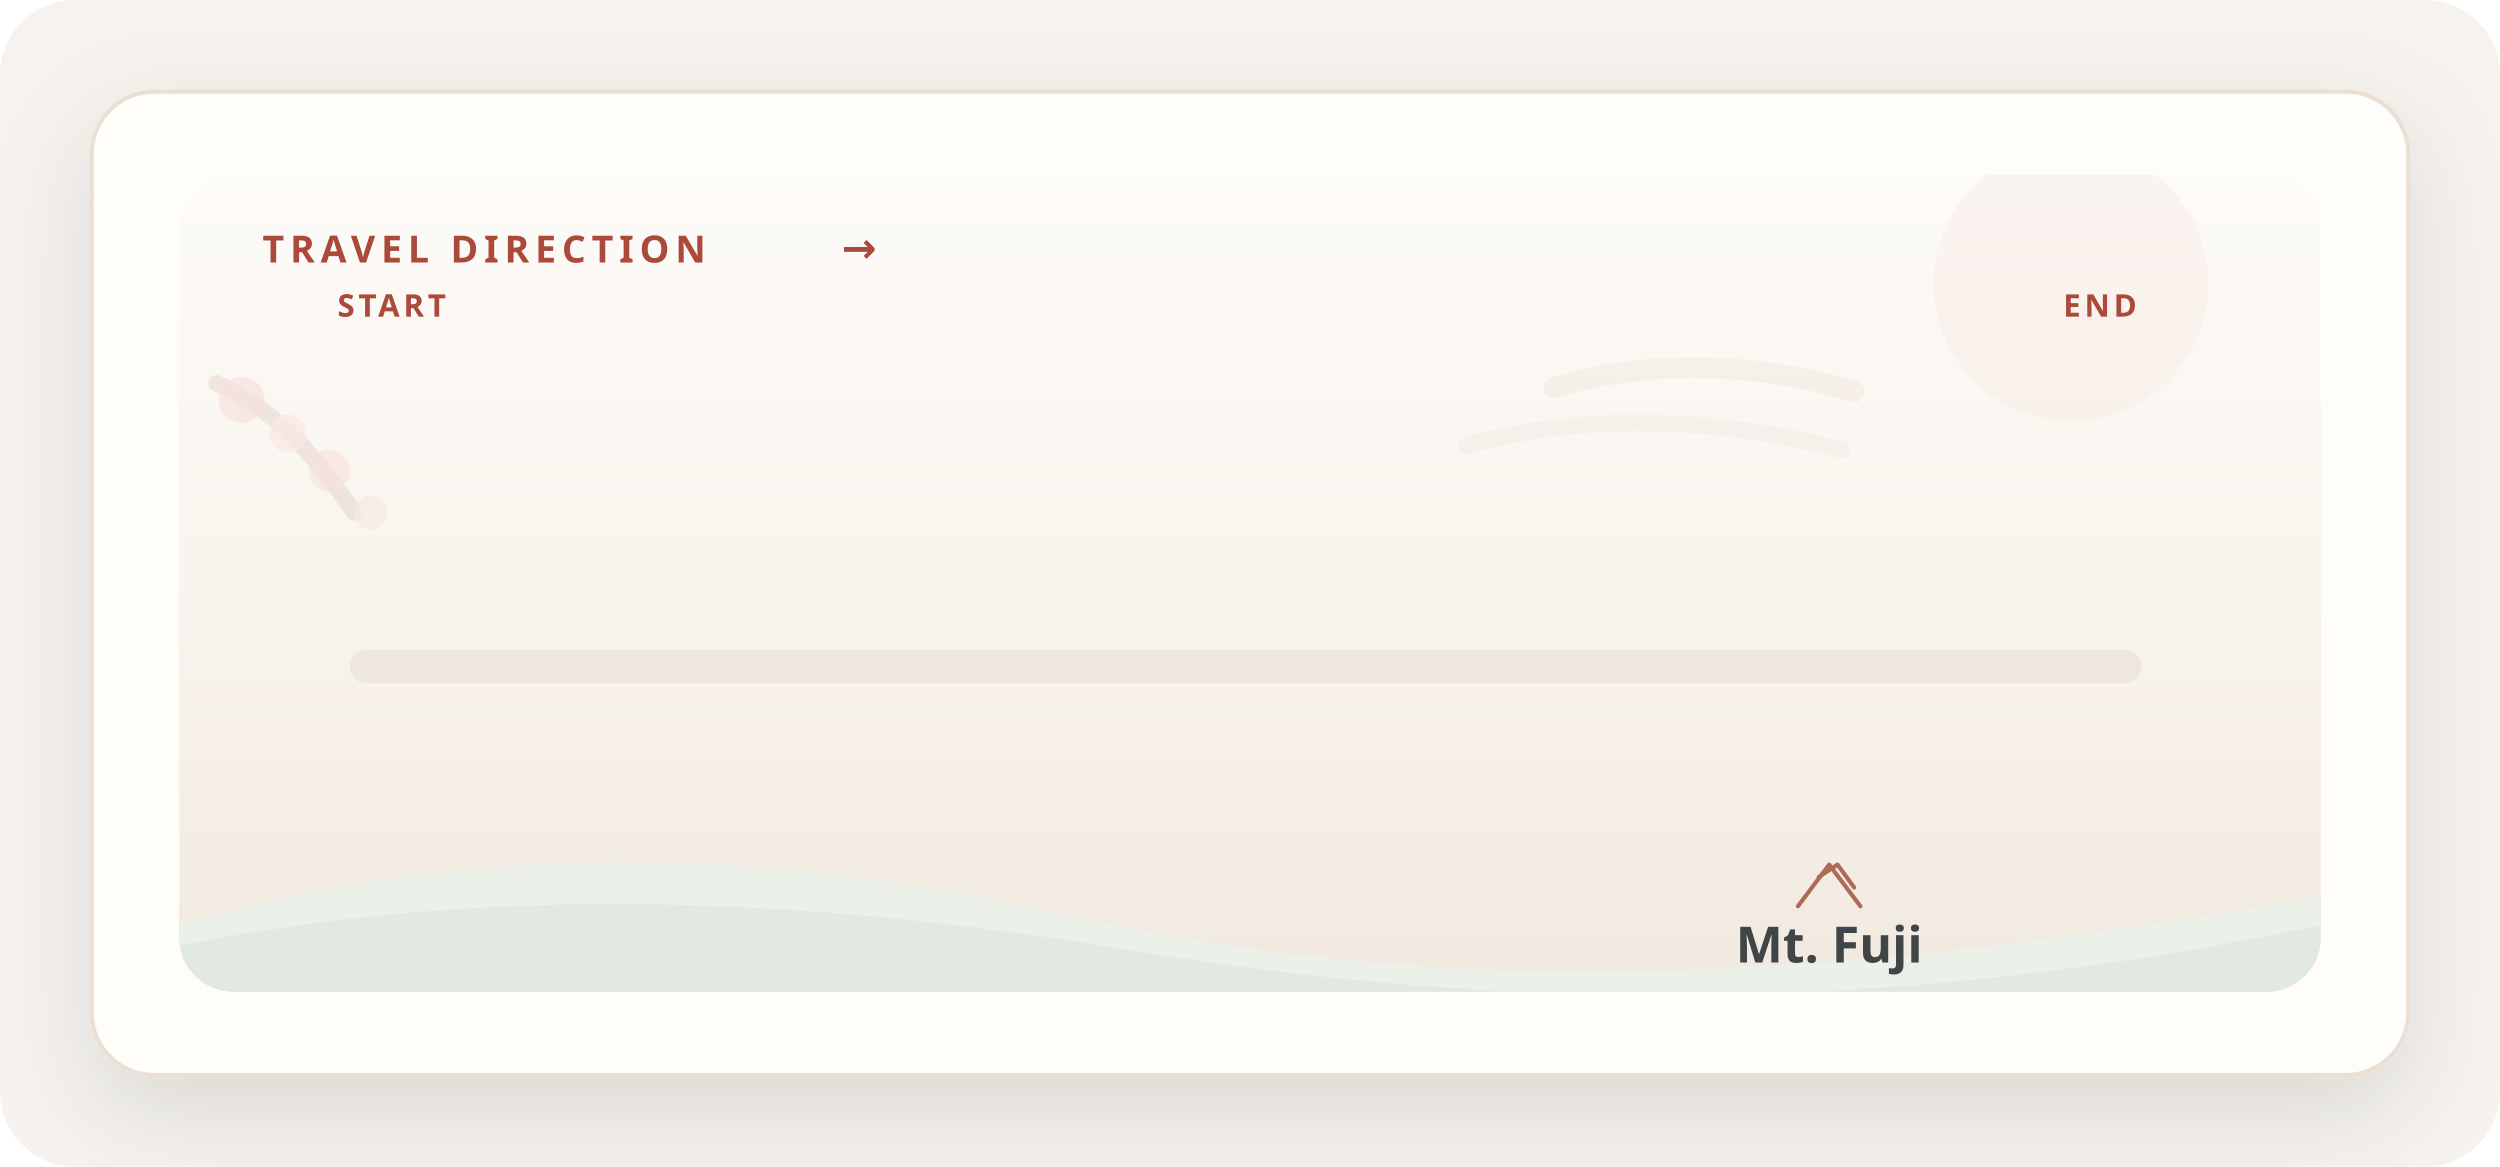
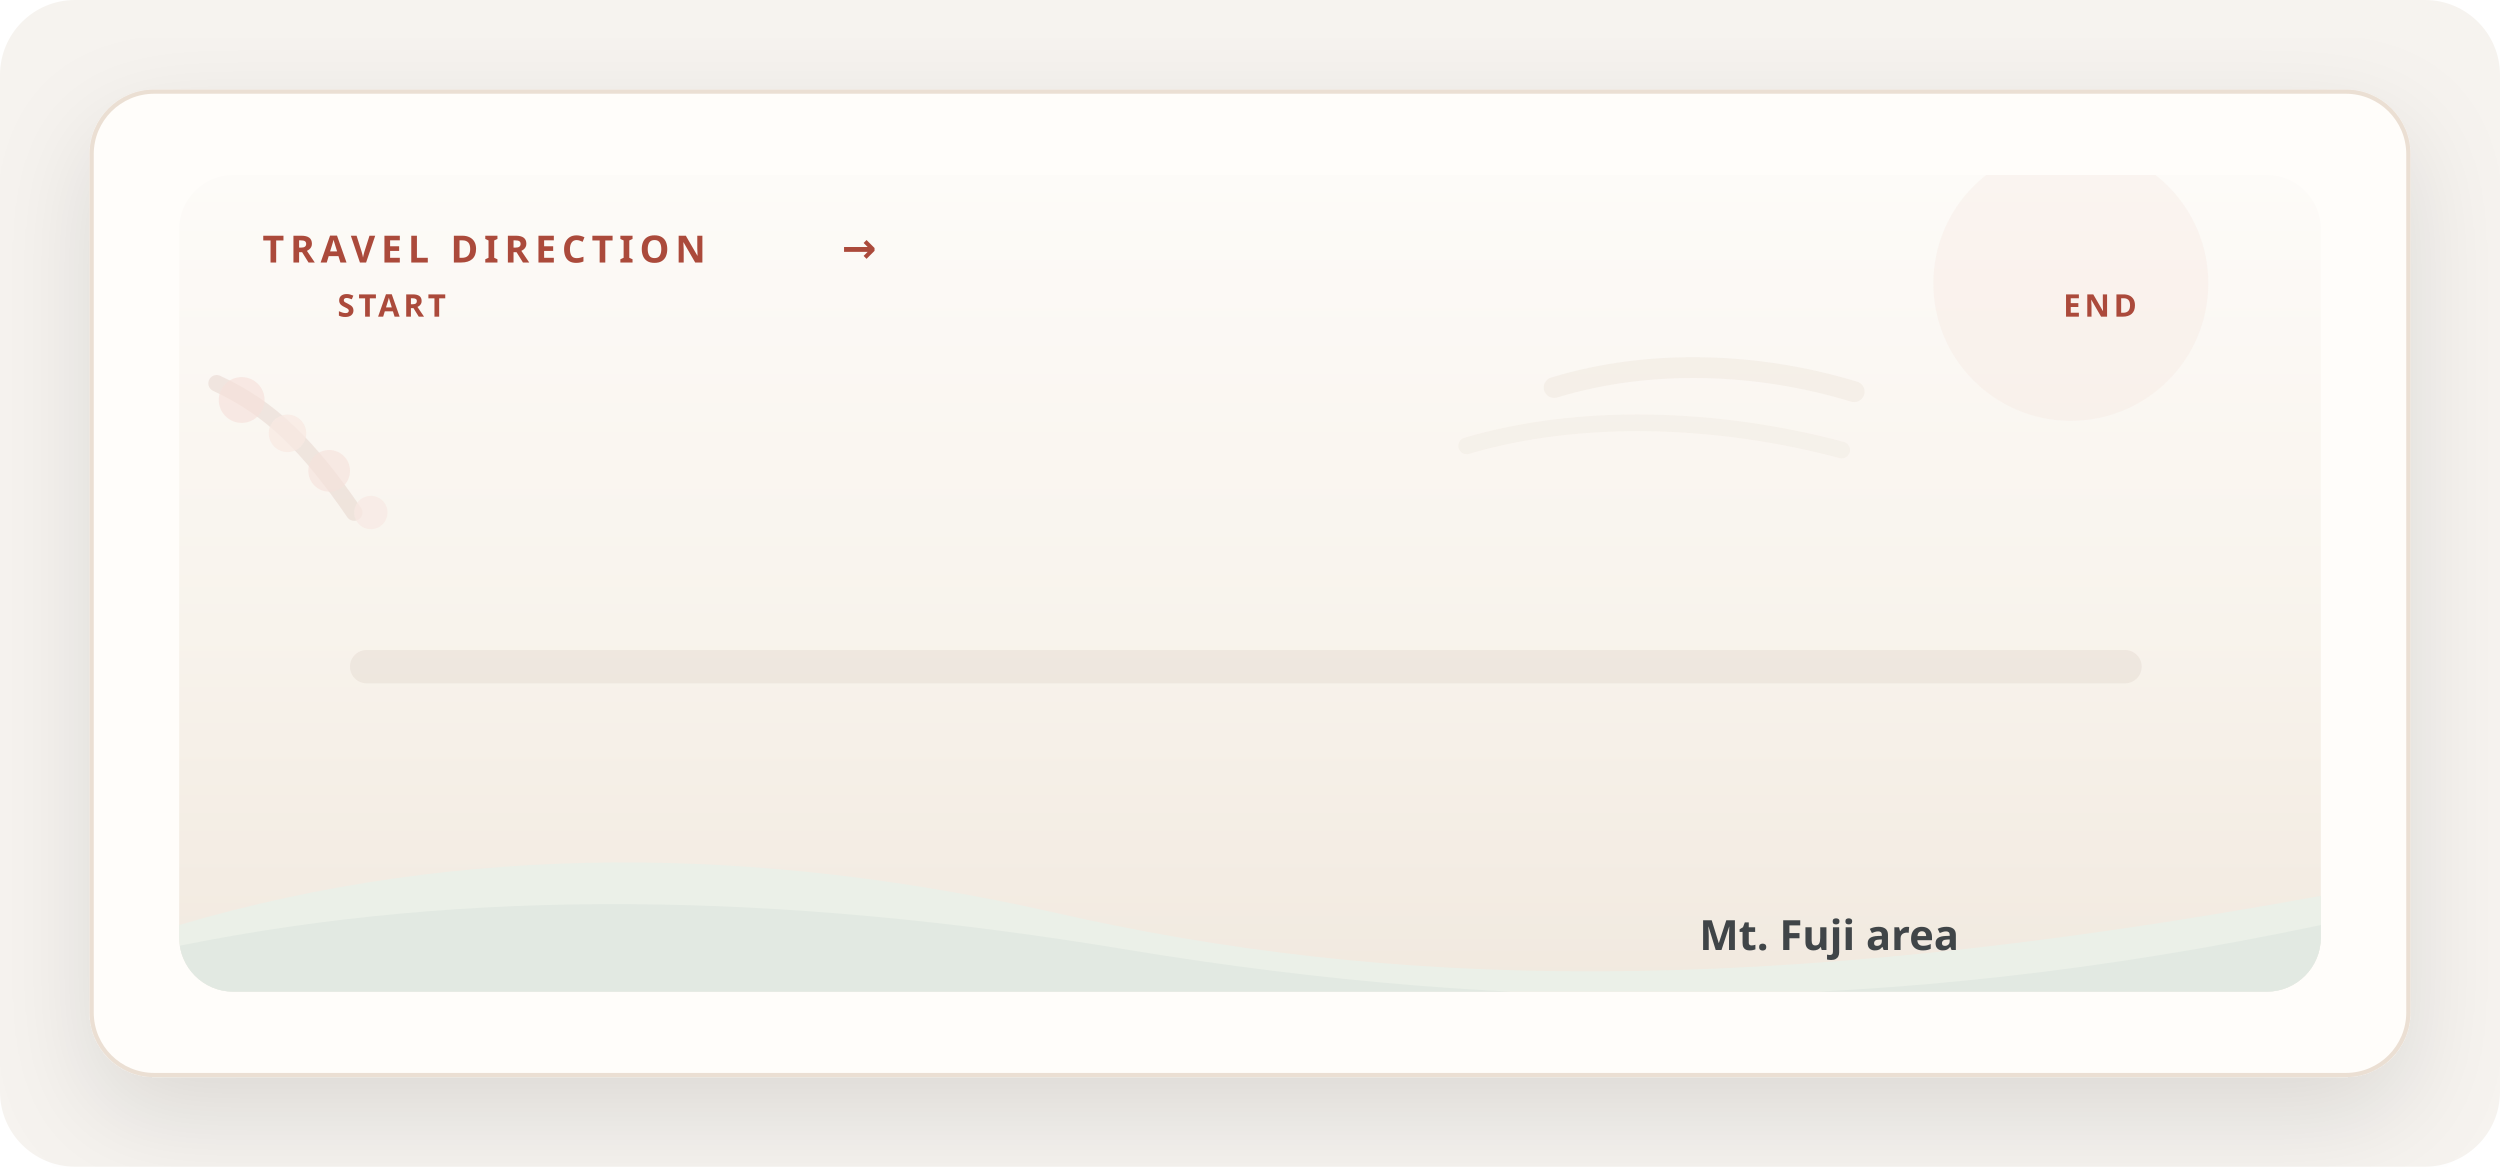
<svg xmlns="http://www.w3.org/2000/svg" viewBox="0 0 1200 560" role="img" aria-labelledby="title desc">
  <defs>
    <filter id="panelShadow" x="-14%" y="-14%" width="128%" height="128%">
      <feDropShadow dx="0" dy="18" stdDeviation="24" flood-color="#281d18" flood-opacity="0.11" />
    </filter>
    <linearGradient id="panelSky" x1="0" y1="0" x2="0" y2="1">
      <stop offset="0%" stop-color="#fdfbf8" />
      <stop offset="56%" stop-color="#f8f3ec" />
      <stop offset="100%" stop-color="#f1e9df" />
    </linearGradient>
    <linearGradient id="trackTint" x1="0" y1="0" x2="1" y2="0">
      <stop offset="0%" stop-color="#ab4a3b" />
      <stop offset="100%" stop-color="#ba5849" />
    </linearGradient>
    <clipPath id="panelClip">
      <rect x="86" y="84" width="1028" height="392" rx="26" />
    </clipPath>
    <style>
      .scene,
      .route-static,
      .tooltip,
-       .fuji-group,
      .stop-label {
        pointer-events: none;
      }

      .interactive {
        cursor: pointer;
      }

      .hit-area {
        fill: transparent;
        pointer-events: all;
      }

      .node,
      .node-halo,
      .route-main-animated,
      .tooltip-ui,
      .branch-line,
      .fuji-node,
-       .fuji-icon,
      .fuji-label {
        transition:
          opacity 180ms ease,
          fill 180ms ease,
          stroke 180ms ease,
          transform 180ms ease;
        transform-box: fill-box;
        transform-origin: center;
      }

      .node-halo {
        opacity: 0;
      }

      .route-main-animated {
        stroke-dasharray: 860;
        stroke-dashoffset: 860;
        animation: routeDraw 1100ms cubic-bezier(0.22, 1, 0.36, 1) 180ms forwards;
      }

      .branch-line {
        opacity: 0;
        animation: routeBranchReveal 420ms cubic-bezier(0.22, 1, 0.36, 1) 860ms forwards;
      }

      .route-arrow {
        opacity: 0;
        animation: routeArrowIn 240ms ease forwards;
      }

      .route-arrow--1 {
        animation-delay: 760ms;
      }

      .route-arrow--2 {
        animation-delay: 840ms;
      }

      .route-arrow--3 {
        animation-delay: 920ms;
      }

      .route-arrow--4 {
        animation-delay: 1000ms;
      }

      .node,
      .fuji-node {
        opacity: 0;
        animation: routeNodeIn 280ms cubic-bezier(0.22, 1, 0.36, 1) forwards;
      }

      .node--1 {
        animation-delay: 860ms;
      }

      .node--2 {
        animation-delay: 920ms;
      }

      .node--3 {
        animation-delay: 980ms;
      }

      .node--4 {
        animation-delay: 1040ms;
      }

      .node--5 {
        animation-delay: 1100ms;
      }

      .node--fuji {
        animation-delay: 1220ms;
      }

      .tooltip-ui {
        opacity: 0;
        transform: translateY(8px);
      }

      .interactive:hover .node,
      .interactive:active .node {
        fill: #8e352b;
        transform: scale(1.12);
      }

      .interactive:hover .node-halo,
      .interactive:active .node-halo {
        opacity: 0.18;
        transform: scale(1.28);
      }

      .interactive:hover .tooltip-ui,
      .interactive:active .tooltip-ui {
        opacity: 1;
        transform: translateY(0);
      }

      .branch-cluster:hover .branch-line,
      .branch-cluster:active .branch-line {
        stroke: #8e352b;
        opacity: 1;
      }

      .branch-cluster:hover .fuji-node,
      .branch-cluster:hover .fuji-label,
-       .branch-cluster:hover .fuji-icon,
      .branch-cluster:active .fuji-node,
-       .branch-cluster:active .fuji-label,
-       .branch-cluster:active .fuji-icon {
+       .branch-cluster:active .fuji-label {
        stroke: #8e352b;
        fill: #8e352b;
      }

-       .branch-cluster:hover .fuji-icon,
      .branch-cluster:hover .fuji-label,
-       .branch-cluster:active .fuji-icon,
      .branch-cluster:active .fuji-label {
        transform: translateY(-2px);
      }

      .branch-cluster:hover .fuji-label,
      .branch-cluster:active .fuji-label {
        fill: #8e352b;
      }

      @keyframes routeDraw {
        to {
          stroke-dashoffset: 0;
        }
      }

      @keyframes routeBranchReveal {
        from {
          opacity: 0;
          transform: translateY(-4px);
        }

        to {
          opacity: 0.92;
          transform: translateY(0);
        }
      }

      @keyframes routeArrowIn {
        from {
          opacity: 0;
          transform: translateX(-8px);
        }

        to {
          opacity: 1;
          transform: translateX(0);
        }
      }

      @keyframes routeNodeIn {
        from {
          opacity: 0;
          transform: scale(0.72);
        }

        to {
          opacity: 1;
          transform: scale(1);
        }
      }
    </style>
  </defs>
  <rect width="1200" height="560" rx="36" fill="#f6f3ef" />
  <g filter="url(#panelShadow)">
    <rect x="44" y="44" width="1112" height="472" rx="30" fill="#fffdfa" stroke="#ebdfd3" stroke-width="2" />
  </g>
  <g clip-path="url(#panelClip)" class="scene">
    <rect x="86" y="84" width="1028" height="392" rx="26" fill="url(#panelSky)" />
    <circle cx="994" cy="136" r="66" fill="#f1dcd3" opacity="0.22" />
    <path d="M86 444C222 404 364 406 506 438C664 474 840 480 1114 430V476H86Z" fill="#ebf0e8" />
    <path d="M86 454C224 426 374 428 542 456C724 486 906 488 1114 444V476H86Z" fill="#e2e9e2" />
    <path d="M104 184C130 196 148 214 170 246" fill="none" stroke="#d5b7ae" stroke-width="8" stroke-linecap="round" opacity="0.28" />
    <circle cx="116" cy="192" r="11" fill="#f6e1db" opacity="0.66" />
    <circle cx="138" cy="208" r="9" fill="#f8e9e3" opacity="0.74" />
    <circle cx="158" cy="226" r="10" fill="#f6e1db" opacity="0.64" />
    <circle cx="178" cy="246" r="8" fill="#f8e9e3" opacity="0.72" />
    <path d="M746 186C792 172 844 174 890 188" fill="none" stroke="#ebe1d6" stroke-width="10" stroke-linecap="round" opacity="0.36" />
    <path d="M704 214C758 198 824 200 884 216" fill="none" stroke="#ebe1d6" stroke-width="8" stroke-linecap="round" opacity="0.28" />
  </g>
  <g class="route-static" font-family="'Avenir Next', 'Hiragino Sans', sans-serif">
    <text x="126" y="126" fill="#ab4a3b" font-size="18" font-weight="700" letter-spacing="2.8">TRAVEL DIRECTION</text>
    <text x="404" y="126" fill="#ab4a3b" font-size="20" font-weight="700">→</text>
    <text x="188" y="152" text-anchor="middle" fill="#ab4a3b" font-size="15" font-weight="700" letter-spacing="1.8">START</text>
    <text x="1008" y="152" text-anchor="middle" fill="#ab4a3b" font-size="15" font-weight="700" letter-spacing="1.8">END</text>
  </g>
  <g class="route-static" fill="none" stroke-linecap="round" stroke-linejoin="round">
    <path d="M176 320H1020" stroke="#b79d90" stroke-width="16" opacity="0.14" />
    <path class="route-main-animated" d="M176 320H1020" stroke="url(#trackTint)" stroke-width="8" />
    <path class="route-main-animated" d="M176 320H1020" stroke="#eb9a84" stroke-width="2.4" opacity="0.42" />
    <path class="route-arrow route-arrow--1" d="M277 311L287 320L277 329" stroke="#8e352b" stroke-width="3.8" />
    <path class="route-arrow route-arrow--2" d="M481 311L491 320L481 329" stroke="#8e352b" stroke-width="3.8" />
    <path class="route-arrow route-arrow--3" d="M685 311L695 320L685 329" stroke="#8e352b" stroke-width="3.8" />
    <path class="route-arrow route-arrow--4" d="M889 311L899 320L889 329" stroke="#8e352b" stroke-width="3.8" />
  </g>
-   <g class="interactive" transform="translate(188 320)">
+   <g class="interactive" id="route-stop-osaka" data-scroll-day="1" tabindex="0" role="link" aria-label="Open Day 1 checklist" transform="translate(188 320)">
    <circle class="hit-area" r="38" />
-     <g transform="translate(-56 -96)">
+     <g transform="translate(-81 -112)">
      <g class="tooltip-ui tooltip">
-         <rect x="0" y="0" width="112" height="42" rx="18" fill="#fff8f3" stroke="#e2c6b8" stroke-width="1.4" />
-         <path d="M50 42L56 50L62 42Z" fill="#fff8f3" stroke="#e2c6b8" stroke-width="1.4" stroke-linejoin="round" />
-         <text x="56" y="26" text-anchor="middle" fill="#2b2f31" font-family="'Avenir Next', 'Hiragino Sans', sans-serif" font-size="16" font-weight="600">Osaka</text>
+         <rect x="0" y="0" width="162" height="58" rx="18" fill="#fff8f3" stroke="#e2c6b8" stroke-width="1.4" />
+         <path d="M75 58L81 66L87 58Z" fill="#fff8f3" stroke="#e2c6b8" stroke-width="1.4" stroke-linejoin="round" />
+         <text x="81" y="24" text-anchor="middle" fill="#2b2f31" font-family="'Avenir Next', 'Hiragino Sans', sans-serif" font-size="18" font-weight="600">Osaka</text>
+         <text x="81" y="42" text-anchor="middle" fill="#6b7374" font-family="'Avenir Next', 'Hiragino Sans', sans-serif" font-size="12.5" font-weight="600">Days 1 &amp; 3 · city base</text>
      </g>
    </g>
    <circle class="node-halo" r="22" fill="#ab4a3b" />
    <circle class="node node--1" r="11.5" fill="#b25041" stroke="#fffdfa" stroke-width="4" />
  </g>
-   <g class="interactive" transform="translate(392 320)">
+   <g class="interactive" id="route-stop-kyoto" data-scroll-day="2" tabindex="0" role="link" aria-label="Open Day 2 checklist" transform="translate(392 320)">
    <circle class="hit-area" r="38" />
-     <g transform="translate(-56 -96)">
+     <g transform="translate(-85 -112)">
      <g class="tooltip-ui tooltip">
-         <rect x="0" y="0" width="112" height="42" rx="18" fill="#fff8f3" stroke="#e2c6b8" stroke-width="1.4" />
-         <path d="M50 42L56 50L62 42Z" fill="#fff8f3" stroke="#e2c6b8" stroke-width="1.4" stroke-linejoin="round" />
-         <text x="56" y="26" text-anchor="middle" fill="#2b2f31" font-family="'Avenir Next', 'Hiragino Sans', sans-serif" font-size="16" font-weight="600">Kyoto</text>
+         <rect x="0" y="0" width="170" height="58" rx="18" fill="#fff8f3" stroke="#e2c6b8" stroke-width="1.4" />
+         <path d="M79 58L85 66L91 58Z" fill="#fff8f3" stroke="#e2c6b8" stroke-width="1.4" stroke-linejoin="round" />
+         <text x="85" y="24" text-anchor="middle" fill="#2b2f31" font-family="'Avenir Next', 'Hiragino Sans', sans-serif" font-size="18" font-weight="600">Kyoto</text>
+         <text x="85" y="42" text-anchor="middle" fill="#6b7374" font-family="'Avenir Next', 'Hiragino Sans', sans-serif" font-size="12.5" font-weight="600">Day 2 · temples &amp; nature</text>
      </g>
    </g>
    <circle class="node-halo" r="22" fill="#ab4a3b" />
    <circle class="node node--2" r="11.5" fill="#b25041" stroke="#fffdfa" stroke-width="4" />
  </g>
-   <g class="interactive" transform="translate(596 320)">
+   <g class="interactive" id="route-stop-odawara" data-scroll-day="4" tabindex="0" role="link" aria-label="Open Day 4 checklist" transform="translate(596 320)">
    <circle class="hit-area" r="38" />
-     <g transform="translate(-68 -96)">
+     <g transform="translate(-85 -112)">
      <g class="tooltip-ui tooltip">
-         <rect x="0" y="0" width="136" height="42" rx="18" fill="#fff8f3" stroke="#e2c6b8" stroke-width="1.4" />
-         <path d="M62 42L68 50L74 42Z" fill="#fff8f3" stroke="#e2c6b8" stroke-width="1.4" stroke-linejoin="round" />
-         <text x="68" y="26" text-anchor="middle" fill="#2b2f31" font-family="'Avenir Next', 'Hiragino Sans', sans-serif" font-size="16" font-weight="600">Odawara</text>
+         <rect x="0" y="0" width="170" height="58" rx="18" fill="#fff8f3" stroke="#e2c6b8" stroke-width="1.4" />
+         <path d="M79 58L85 66L91 58Z" fill="#fff8f3" stroke="#e2c6b8" stroke-width="1.4" stroke-linejoin="round" />
+         <text x="85" y="24" text-anchor="middle" fill="#2b2f31" font-family="'Avenir Next', 'Hiragino Sans', sans-serif" font-size="18" font-weight="600">Odawara</text>
+         <text x="85" y="42" text-anchor="middle" fill="#6b7374" font-family="'Avenir Next', 'Hiragino Sans', sans-serif" font-size="12.5" font-weight="600">Day 4 · transfer stop</text>
      </g>
    </g>
    <circle class="node-halo" r="22" fill="#ab4a3b" />
    <circle class="node node--3" r="11.5" fill="#b25041" stroke="#fffdfa" stroke-width="4" />
  </g>
  <g class="branch-cluster">
-     <path class="branch-line" d="M800 332C804 364 834 388 878 398" fill="none" stroke="#d0a08f" stroke-width="3" stroke-dasharray="6 8" stroke-linecap="round" stroke-linejoin="round" opacity="0.92" />
-     <g class="interactive" transform="translate(800 320)">
+     <path class="branch-line" d="M800 332C804 364 834 388 878 398" fill="none" stroke="#d0a08f" stroke-width="2.8" stroke-dasharray="6 8" stroke-linecap="round" stroke-linejoin="round" opacity="0.92" />
+     <g class="interactive" id="route-stop-hakone" data-scroll-day="4" tabindex="0" role="link" aria-label="Open Day 4 checklist" transform="translate(800 320)">
      <circle class="hit-area" r="40" />
-       <g transform="translate(-62 -96)">
+       <g transform="translate(-93 -112)">
        <g class="tooltip-ui tooltip">
-           <rect x="0" y="0" width="124" height="42" rx="18" fill="#fff8f3" stroke="#e2c6b8" stroke-width="1.4" />
-           <path d="M56 42L62 50L68 42Z" fill="#fff8f3" stroke="#e2c6b8" stroke-width="1.4" stroke-linejoin="round" />
-           <text x="62" y="26" text-anchor="middle" fill="#2b2f31" font-family="'Avenir Next', 'Hiragino Sans', sans-serif" font-size="16" font-weight="600">Hakone</text>
+           <rect x="0" y="0" width="186" height="58" rx="18" fill="#fff8f3" stroke="#e2c6b8" stroke-width="1.4" />
+           <path d="M87 58L93 66L99 58Z" fill="#fff8f3" stroke="#e2c6b8" stroke-width="1.4" stroke-linejoin="round" />
+           <text x="93" y="24" text-anchor="middle" fill="#2b2f31" font-family="'Avenir Next', 'Hiragino Sans', sans-serif" font-size="18" font-weight="600">Hakone</text>
+           <text x="93" y="42" text-anchor="middle" fill="#6b7374" font-family="'Avenir Next', 'Hiragino Sans', sans-serif" font-size="12.5" font-weight="600">Days 4 &amp; 5 · scenic stay</text>
        </g>
      </g>
      <circle class="node-halo" r="22" fill="#ab4a3b" />
      <circle class="node node--4" r="11.5" fill="#b25041" stroke="#fffdfa" stroke-width="4" />
    </g>
-     <g class="interactive fuji-group" transform="translate(878 398)">
+     <g class="interactive fuji-group" id="route-stop-fuji" data-scroll-day="6" tabindex="0" role="link" aria-label="Open Day 6 checklist" transform="translate(878 398)">
      <circle class="hit-area" r="38" />
+       <g transform="translate(-92 -104)">
+         <g class="tooltip-ui tooltip">
+           <rect x="0" y="0" width="184" height="58" rx="18" fill="#fff8f3" stroke="#e2c6b8" stroke-width="1.4" />
+           <path d="M86 58L92 66L98 58Z" fill="#fff8f3" stroke="#e2c6b8" stroke-width="1.4" stroke-linejoin="round" />
+           <text x="92" y="24" text-anchor="middle" fill="#2b2f31" font-family="'Avenir Next', 'Hiragino Sans', sans-serif" font-size="18" font-weight="600">Mt. Fuji area</text>
+           <text x="92" y="42" text-anchor="middle" fill="#6b7374" font-family="'Avenir Next', 'Hiragino Sans', sans-serif" font-size="12.5" font-weight="600">Day 6 · lakeside branch</text>
+         </g>
+       </g>
      <circle class="node-halo" r="20" fill="#d0a08f" />
      <circle class="fuji-node node--fuji" r="10.5" fill="#d0a08f" stroke="#fffdfa" stroke-width="4" />
-       <g class="fuji-icon" fill="none" stroke="#ad6a58" stroke-width="2" stroke-linecap="round" stroke-linejoin="round" transform="translate(0 26)">
-         <path d="M-15 11L0 -9L15 11" />
-         <path d="M-5 -3L4 -9L12 2" />
-       </g>
-       <text class="fuji-label" x="0" y="64" text-anchor="middle" fill="#404548" font-family="'Avenir Next', 'Hiragino Sans', sans-serif" font-size="24" font-weight="600">Mt. Fuji</text>
-     </g>
-   </g>
-   <g class="interactive" transform="translate(1008 320)">
+       <text class="fuji-label" x="0" y="58" text-anchor="middle" fill="#404548" font-family="'Avenir Next', 'Hiragino Sans', sans-serif" font-size="20" font-weight="600">Mt. Fuji area</text>
+     </g>
+   </g>
+   <g class="interactive" id="route-stop-tokyo" data-scroll-day="7" tabindex="0" role="link" aria-label="Open Day 7 checklist" transform="translate(1008 320)">
    <circle class="hit-area" r="38" />
-     <g transform="translate(-56 -96)">
+     <g transform="translate(-88 -112)">
      <g class="tooltip-ui tooltip">
-         <rect x="0" y="0" width="112" height="42" rx="18" fill="#fff8f3" stroke="#e2c6b8" stroke-width="1.4" />
-         <path d="M50 42L56 50L62 42Z" fill="#fff8f3" stroke="#e2c6b8" stroke-width="1.4" stroke-linejoin="round" />
-         <text x="56" y="26" text-anchor="middle" fill="#2b2f31" font-family="'Avenir Next', 'Hiragino Sans', sans-serif" font-size="16" font-weight="600">Tokyo</text>
+         <rect x="0" y="0" width="176" height="58" rx="18" fill="#fff8f3" stroke="#e2c6b8" stroke-width="1.4" />
+         <path d="M82 58L88 66L94 58Z" fill="#fff8f3" stroke="#e2c6b8" stroke-width="1.4" stroke-linejoin="round" />
+         <text x="88" y="24" text-anchor="middle" fill="#2b2f31" font-family="'Avenir Next', 'Hiragino Sans', sans-serif" font-size="18" font-weight="600">Tokyo</text>
+         <text x="88" y="42" text-anchor="middle" fill="#6b7374" font-family="'Avenir Next', 'Hiragino Sans', sans-serif" font-size="12.5" font-weight="600">Days 7-9 · final stretch</text>
      </g>
    </g>
    <circle class="node-halo" r="22" fill="#ab4a3b" />
    <circle class="node node--5" r="11.5" fill="#b25041" stroke="#fffdfa" stroke-width="4" />
  </g>
</svg>
